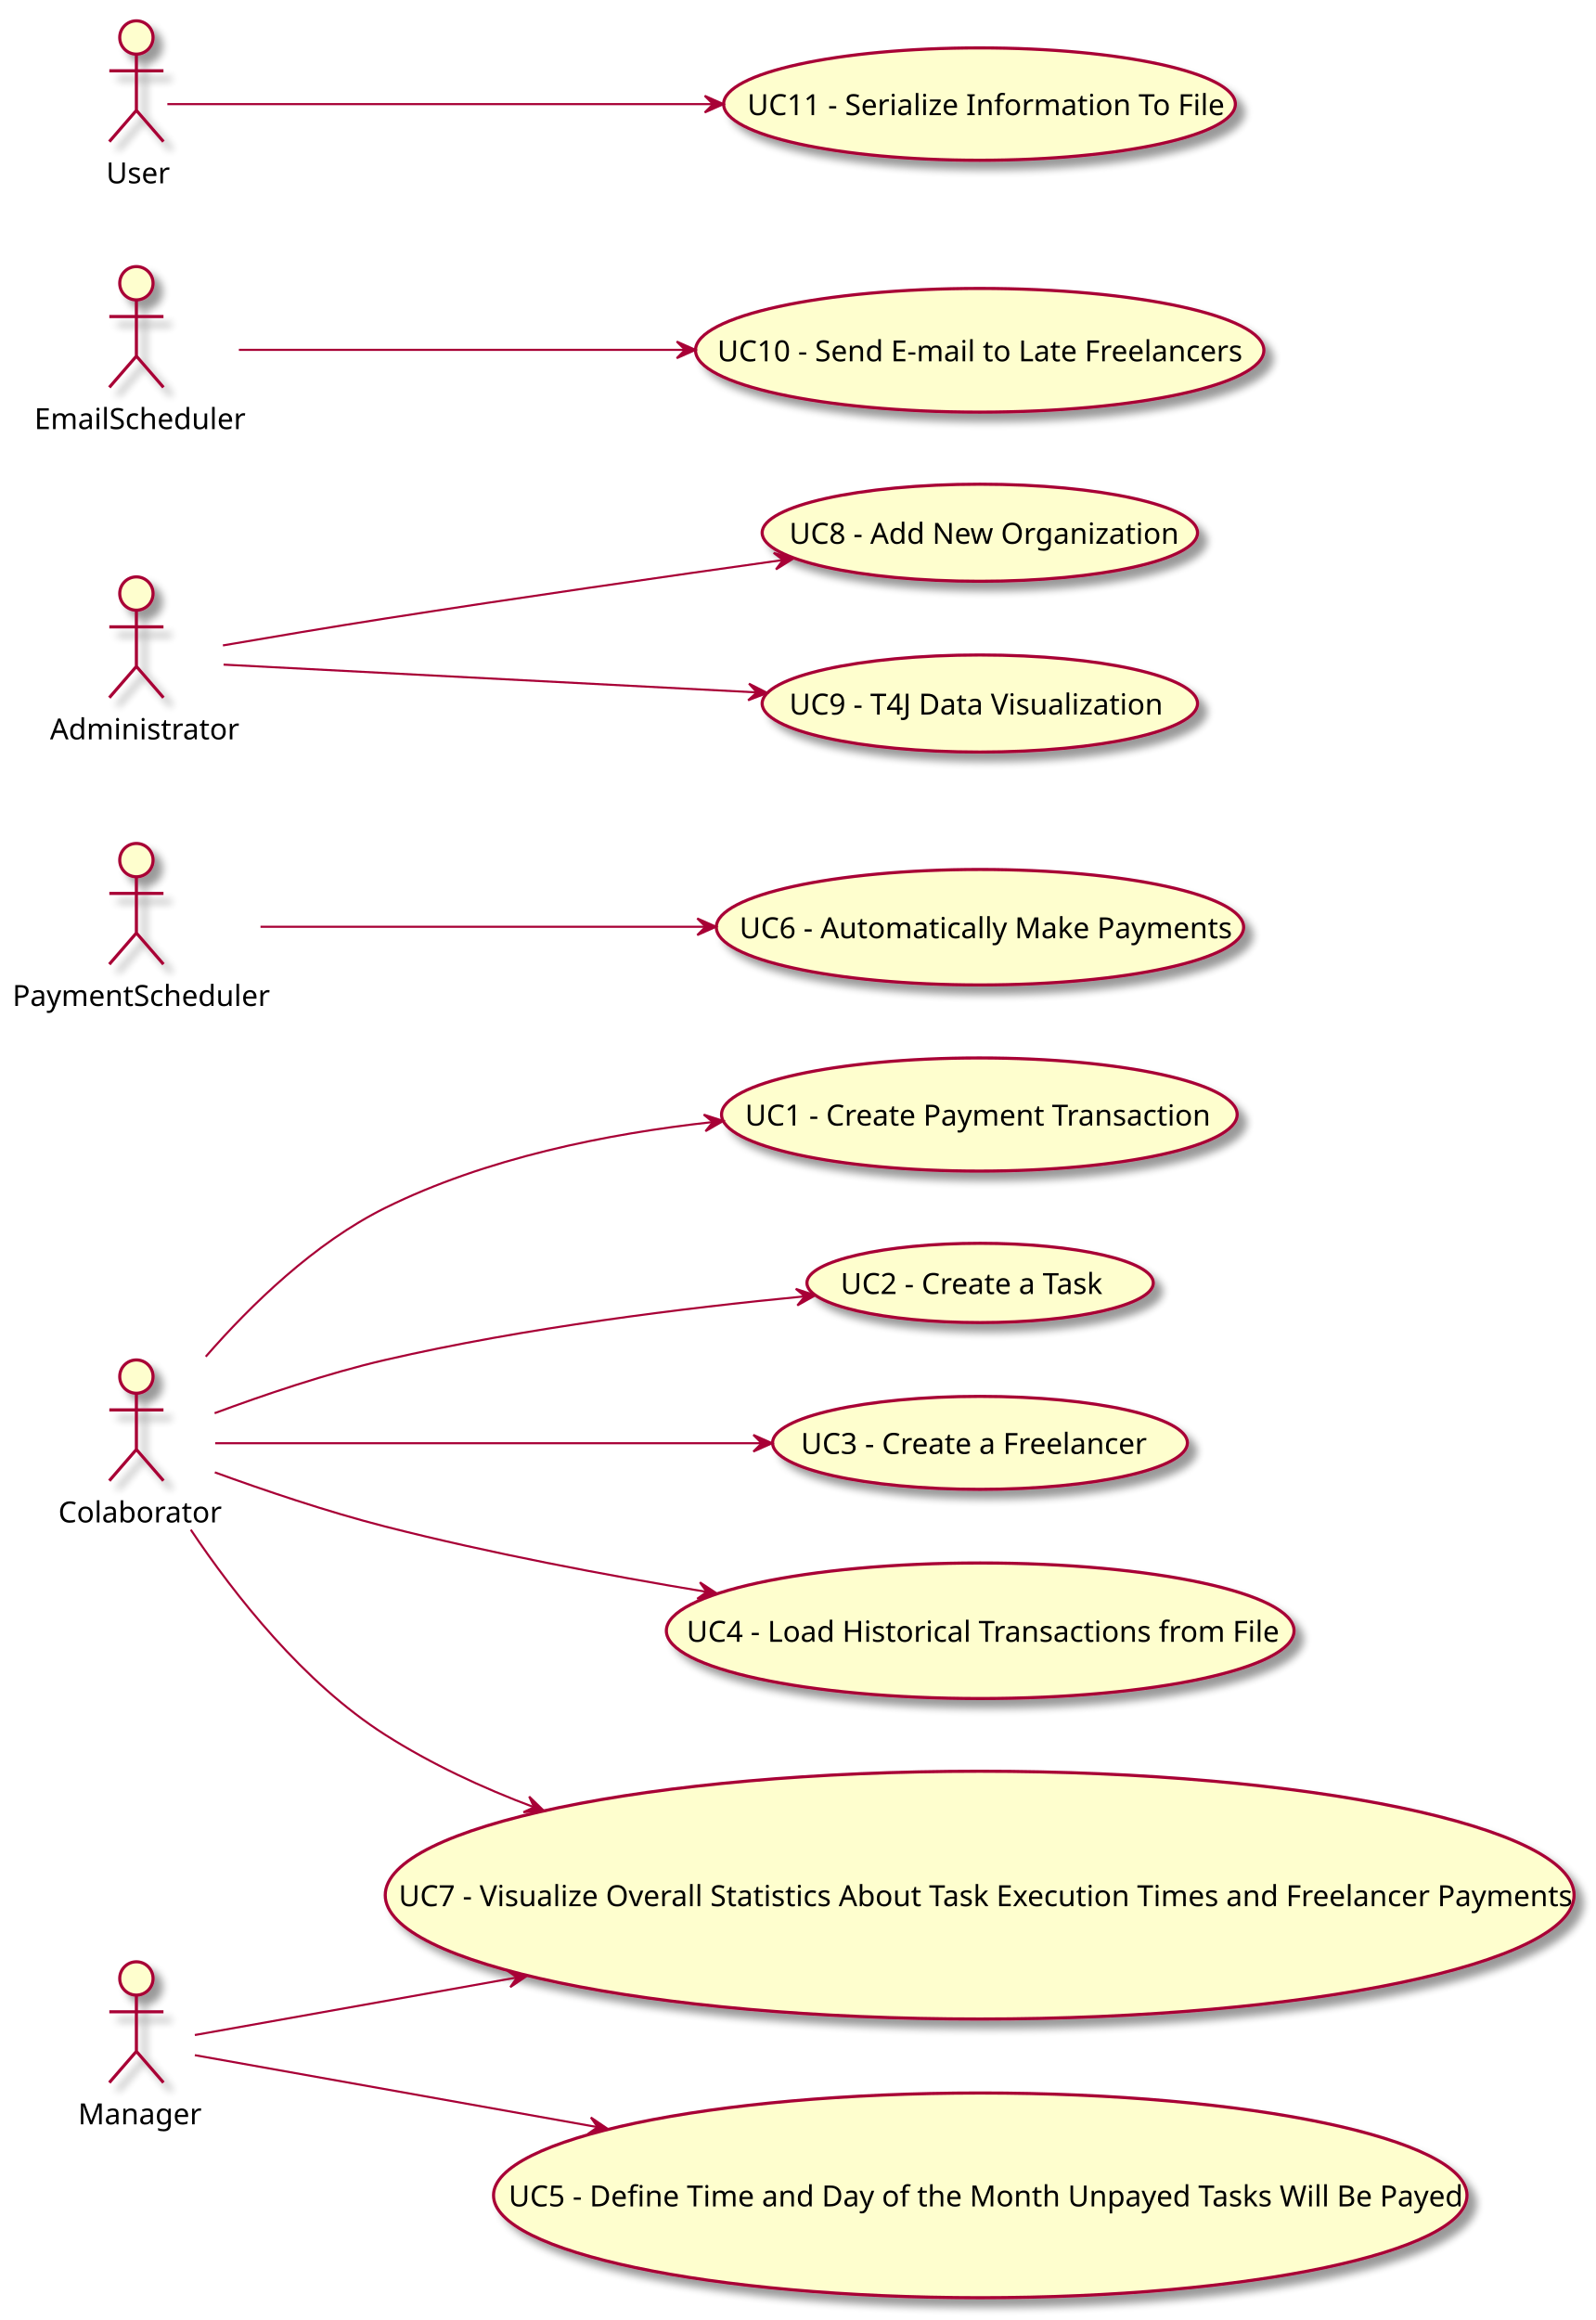
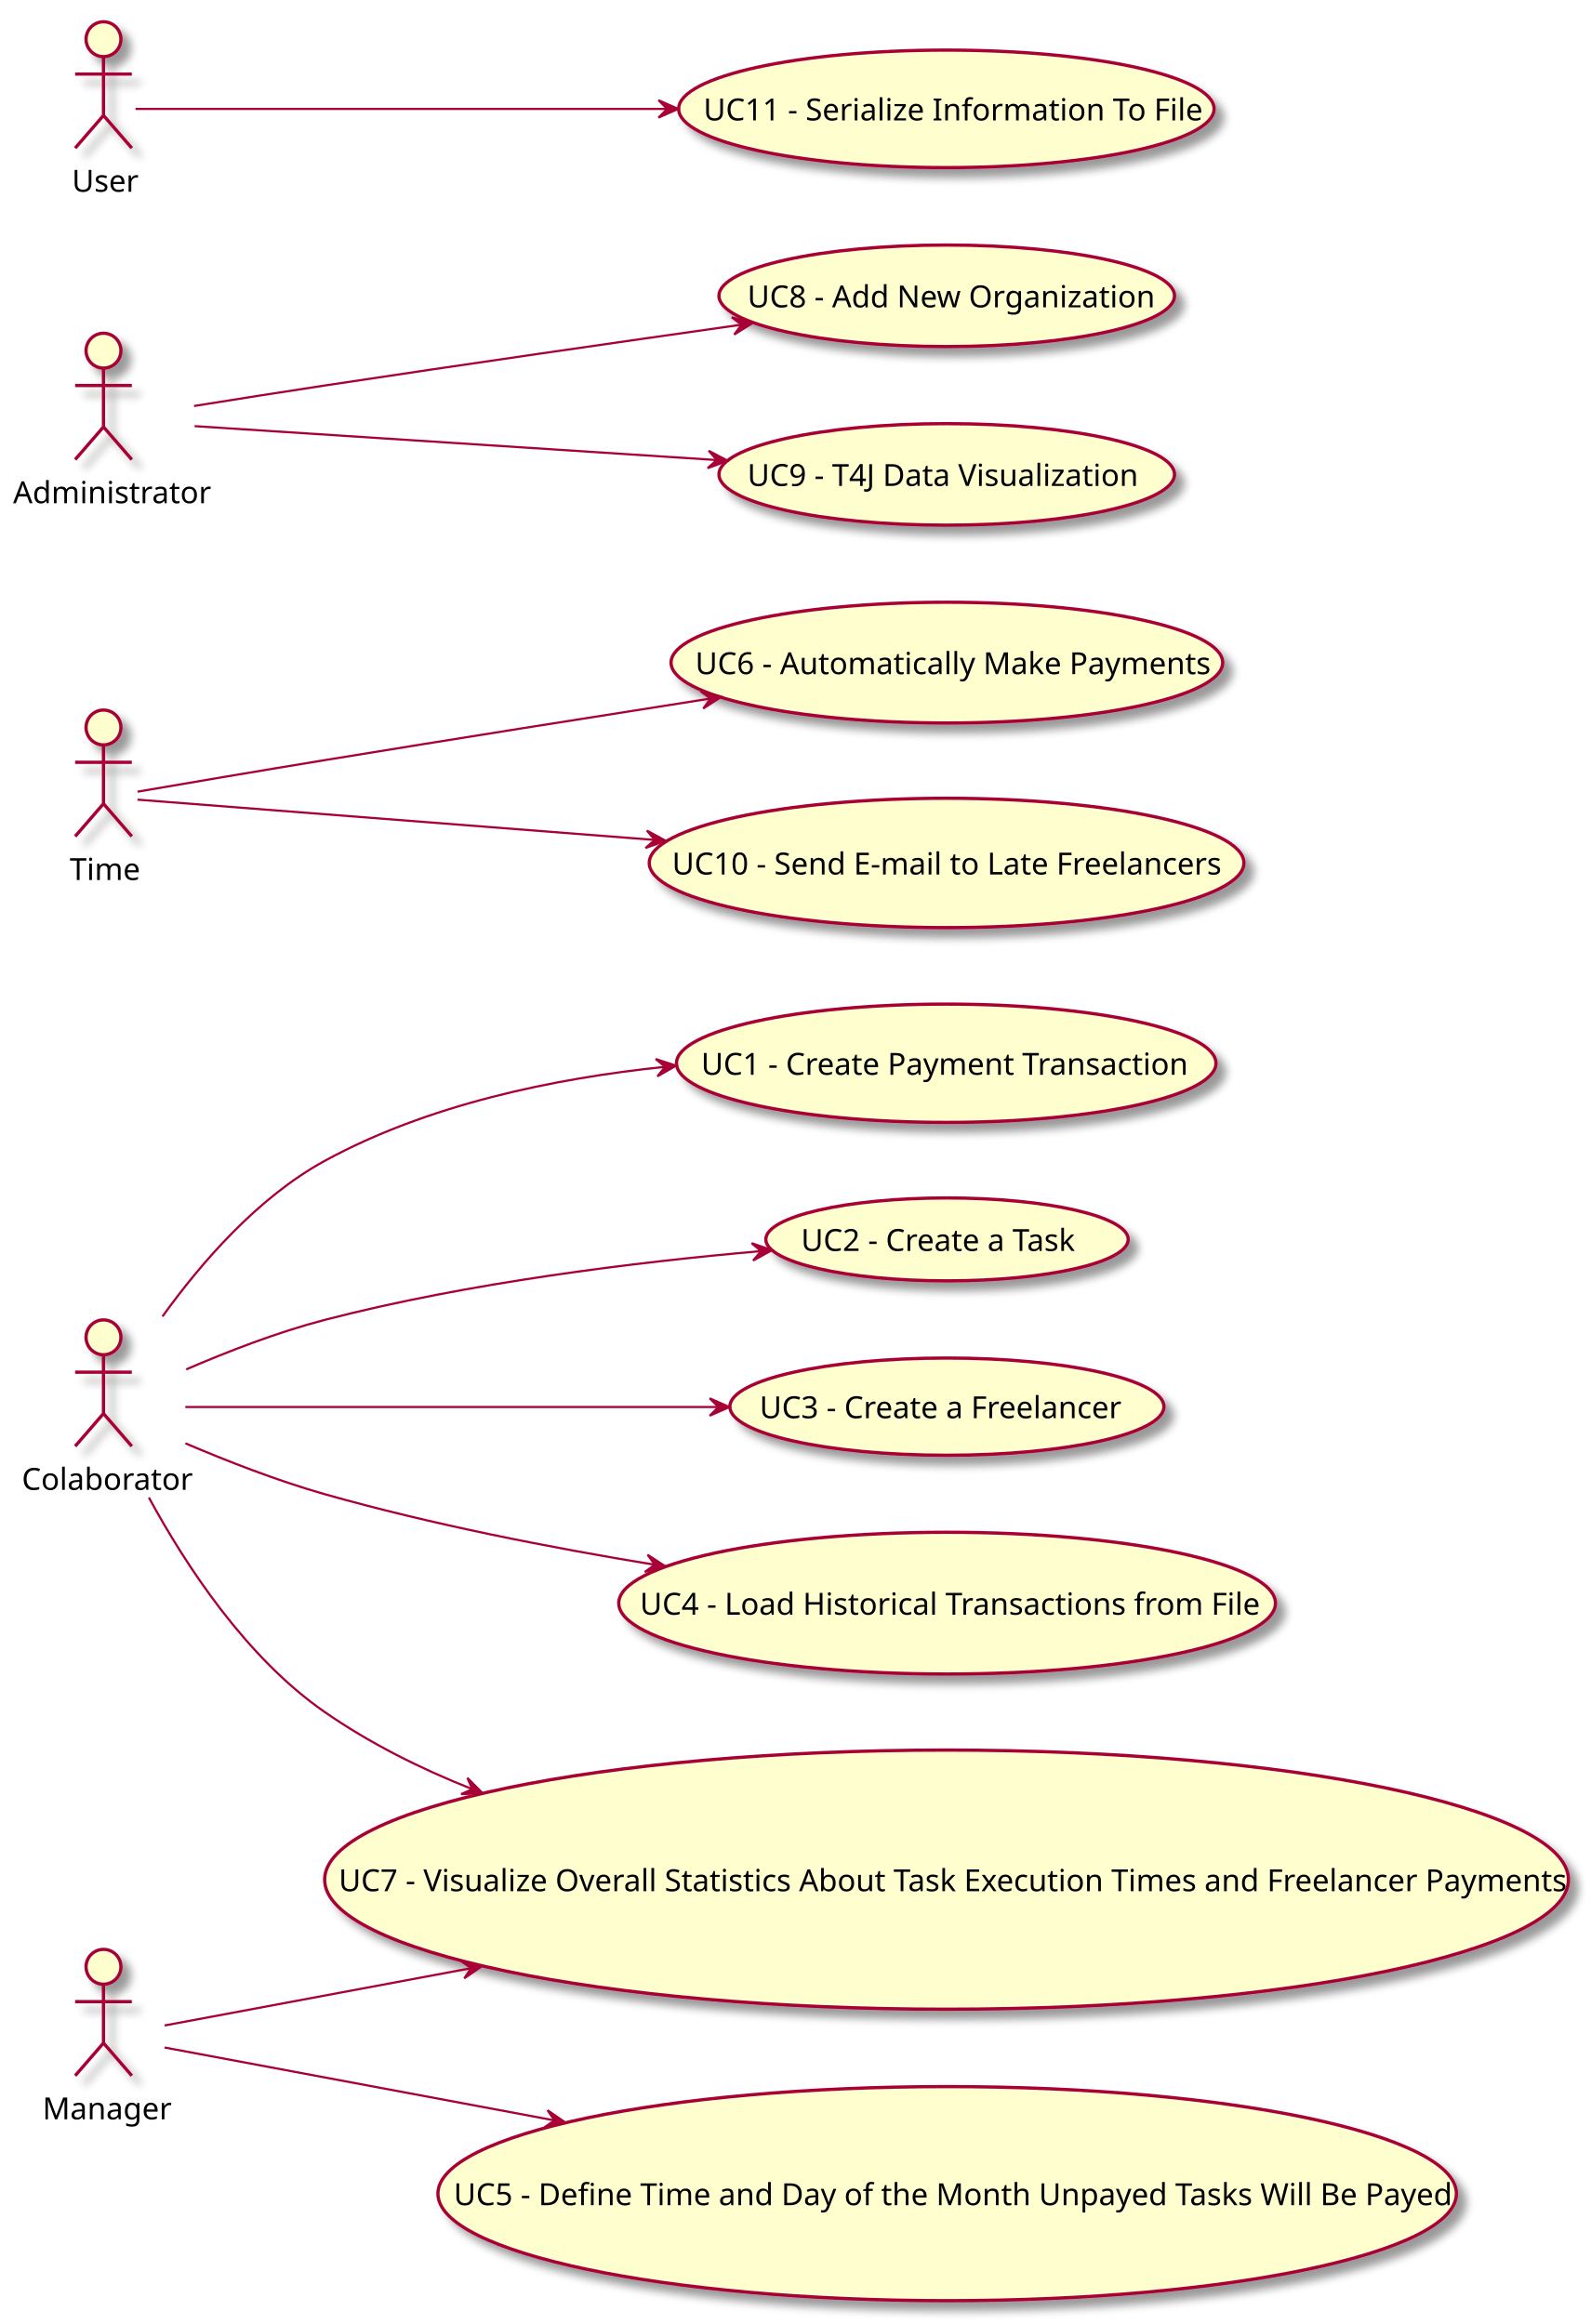
- <svg xmlns="http://www.w3.org/2000/svg" contentScriptType="application/ecmascript" contentStyleType="text/css" height="1114px" preserveAspectRatio="none" style="width:766px;height:1114px;" version="1.1" viewBox="0 0 766 1114" width="766px" zoomAndPan="magnify">
+ <svg xmlns="http://www.w3.org/2000/svg" contentScriptType="application/ecmascript" contentStyleType="text/css" height="1067px" preserveAspectRatio="none" style="width:730px;height:1067px;" version="1.1" viewBox="0 0 730 1067" width="730px" zoomAndPan="magnify">
  <defs>
-     <filter height="300%" id="f9ylejxp4k63i" width="300%" x="-1" y="-1">
+     <filter height="300%" id="fa1ajdvdt976v" width="300%" x="-1" y="-1">
      <feGaussianBlur result="blurOut" stdDeviation="2.0" />
      <feColorMatrix in="blurOut" result="blurOut2" type="matrix" values="0 0 0 0 0 0 0 0 0 0 0 0 0 0 0 0 0 0 .4 0" />
      <feOffset dx="4.0" dy="4.0" in="blurOut2" result="blurOut3" />
      <feBlend in="SourceGraphic" in2="blurOut3" mode="normal" />
    </filter>
  </defs>
  <g>
-     <ellipse cx="470.307" cy="535.161" fill="#FEFECE" filter="url(#f9ylejxp4k63i)" rx="123.807" ry="27.161" style="stroke: #A80036; stroke-width: 1.5;" />
-     <text fill="#000000" font-family="sans-serif" font-size="14" lengthAdjust="spacingAndGlyphs" textLength="225" x="357.807" y="540.466">UC1  - Create Payment Transaction</text>
-     <ellipse cx="470.669" cy="616.034" fill="#FEFECE" filter="url(#f9ylejxp4k63i)" rx="83.169" ry="19.034" style="stroke: #A80036; stroke-width: 1.5;" />
-     <text fill="#000000" font-family="sans-serif" font-size="14" lengthAdjust="spacingAndGlyphs" textLength="134" x="403.669" y="621.338">UC2  - Create a Task</text>
-     <ellipse cx="470.613" cy="692.823" fill="#FEFECE" filter="url(#f9ylejxp4k63i)" rx="99.613" ry="22.323" style="stroke: #A80036; stroke-width: 1.5;" />
-     <text fill="#000000" font-family="sans-serif" font-size="14" lengthAdjust="spacingAndGlyphs" textLength="172" x="384.613" y="698.127">UC3  - Create a Freelancer</text>
-     <ellipse cx="470.713" cy="783.043" fill="#FEFECE" filter="url(#f9ylejxp4k63i)" rx="150.713" ry="32.543" style="stroke: #A80036; stroke-width: 1.5;" />
-     <text fill="#000000" font-family="sans-serif" font-size="14" lengthAdjust="spacingAndGlyphs" textLength="282" x="329.713" y="788.347">UC4  - Load Historical Transactions from File</text>
-     <ellipse cx="470.739" cy="1054.148" fill="#FEFECE" filter="url(#f9ylejxp4k63i)" rx="233.739" ry="49.148" style="stroke: #A80036; stroke-width: 1.5;" />
-     <text fill="#000000" font-family="sans-serif" font-size="14" lengthAdjust="spacingAndGlyphs" textLength="453" x="244.239" y="1059.452">UC5  - Define Time and Day of the Month Unpayed Tasks Will Be Payed</text>
-     <ellipse cx="470.606" cy="445.221" fill="#FEFECE" filter="url(#f9ylejxp4k63i)" rx="126.606" ry="27.721" style="stroke: #A80036; stroke-width: 1.5;" />
-     <text fill="#000000" font-family="sans-serif" font-size="14" lengthAdjust="spacingAndGlyphs" textLength="231" x="355.106" y="450.526">UC6  - Automatically Make Payments</text>
-     <ellipse cx="470.452" cy="909.99" fill="#FEFECE" filter="url(#f9ylejxp4k63i)" rx="285.452" ry="59.49" style="stroke: #A80036; stroke-width: 1.5;" />
-     <text fill="#000000" font-family="sans-serif" font-size="14" lengthAdjust="spacingAndGlyphs" textLength="558" x="191.452" y="915.295">UC7  - Visualize Overall Statistics About Task Execution Times and Freelancer Payments</text>
-     <ellipse cx="470.54" cy="255.808" fill="#FEFECE" filter="url(#f9ylejxp4k63i)" rx="104.54" ry="23.308" style="stroke: #A80036; stroke-width: 1.5;" />
-     <text fill="#000000" font-family="sans-serif" font-size="14" lengthAdjust="spacingAndGlyphs" textLength="183" x="379.04" y="261.113">UC8  - Add New Organization</text>
-     <ellipse cx="470.54" cy="337.808" fill="#FEFECE" filter="url(#f9ylejxp4k63i)" rx="104.54" ry="23.308" style="stroke: #A80036; stroke-width: 1.5;" />
-     <text fill="#000000" font-family="sans-serif" font-size="14" lengthAdjust="spacingAndGlyphs" textLength="183" x="379.04" y="343.113">UC9  - T4J Data Visualization</text>
-     <ellipse cx="470.469" cy="168.194" fill="#FEFECE" filter="url(#f9ylejxp4k63i)" rx="136.469" ry="29.694" style="stroke: #A80036; stroke-width: 1.5;" />
-     <text fill="#000000" font-family="sans-serif" font-size="14" lengthAdjust="spacingAndGlyphs" textLength="252" x="344.469" y="173.499">UC10 - Send E-mail to Late Freelancers</text>
-     <ellipse cx="470.376" cy="49.975" fill="#FEFECE" filter="url(#f9ylejxp4k63i)" rx="122.876" ry="26.975" style="stroke: #A80036; stroke-width: 1.5;" />
-     <text fill="#000000" font-family="sans-serif" font-size="14" lengthAdjust="spacingAndGlyphs" textLength="223" x="358.876" y="55.28">UC11 - Serialize Information To File</text>
-     <ellipse cx="65.5" cy="661" fill="#FEFECE" filter="url(#f9ylejxp4k63i)" rx="8" ry="8" style="stroke: #A80036; stroke-width: 1.5;" />
-     <path d="M65.5,669 L65.5,696 M52.5,677 L78.5,677 M65.5,696 L52.5,711 M65.5,696 L78.5,711 " fill="none" filter="url(#f9ylejxp4k63i)" style="stroke: #A80036; stroke-width: 1.5;" />
-     <text fill="#000000" font-family="sans-serif" font-size="14" lengthAdjust="spacingAndGlyphs" textLength="75" x="28" y="731.033">Colaborator</text>
-     <ellipse cx="65.5" cy="950" fill="#FEFECE" filter="url(#f9ylejxp4k63i)" rx="8" ry="8" style="stroke: #A80036; stroke-width: 1.5;" />
-     <path d="M65.5,958 L65.5,985 M52.5,966 L78.5,966 M65.5,985 L52.5,1000 M65.5,985 L78.5,1000 " fill="none" filter="url(#f9ylejxp4k63i)" style="stroke: #A80036; stroke-width: 1.5;" />
-     <text fill="#000000" font-family="sans-serif" font-size="14" lengthAdjust="spacingAndGlyphs" textLength="56" x="37.5" y="1020.033">Manager</text>
-     <ellipse cx="65.5" cy="285" fill="#FEFECE" filter="url(#f9ylejxp4k63i)" rx="8" ry="8" style="stroke: #A80036; stroke-width: 1.5;" />
-     <path d="M65.5,293 L65.5,320 M52.5,301 L78.5,301 M65.5,320 L52.5,335 M65.5,320 L78.5,335 " fill="none" filter="url(#f9ylejxp4k63i)" style="stroke: #A80036; stroke-width: 1.5;" />
-     <text fill="#000000" font-family="sans-serif" font-size="14" lengthAdjust="spacingAndGlyphs" textLength="83" x="24" y="355.033">Administrator</text>
-     <ellipse cx="65.5" cy="413" fill="#FEFECE" filter="url(#f9ylejxp4k63i)" rx="8" ry="8" style="stroke: #A80036; stroke-width: 1.5;" />
-     <path d="M65.5,421 L65.5,448 M52.5,429 L78.5,429 M65.5,448 L52.5,463 M65.5,448 L78.5,463 " fill="none" filter="url(#f9ylejxp4k63i)" style="stroke: #A80036; stroke-width: 1.5;" />
-     <text fill="#000000" font-family="sans-serif" font-size="14" lengthAdjust="spacingAndGlyphs" textLength="119" x="6" y="483.033">PaymentScheduler</text>
-     <ellipse cx="65.5" cy="136" fill="#FEFECE" filter="url(#f9ylejxp4k63i)" rx="8" ry="8" style="stroke: #A80036; stroke-width: 1.5;" />
-     <path d="M65.5,144 L65.5,171 M52.5,152 L78.5,152 M65.5,171 L52.5,186 M65.5,171 L78.5,186 " fill="none" filter="url(#f9ylejxp4k63i)" style="stroke: #A80036; stroke-width: 1.5;" />
-     <text fill="#000000" font-family="sans-serif" font-size="14" lengthAdjust="spacingAndGlyphs" textLength="98" x="16.5" y="206.033">EmailScheduler</text>
-     <ellipse cx="65.5" cy="18" fill="#FEFECE" filter="url(#f9ylejxp4k63i)" rx="8" ry="8" style="stroke: #A80036; stroke-width: 1.5;" />
-     <path d="M65.5,26 L65.5,53 M52.5,34 L78.5,34 M65.5,53 L52.5,68 M65.5,53 L78.5,68 " fill="none" filter="url(#f9ylejxp4k63i)" style="stroke: #A80036; stroke-width: 1.5;" />
-     <text fill="#000000" font-family="sans-serif" font-size="14" lengthAdjust="spacingAndGlyphs" textLength="29" x="51" y="88.033">User</text>
-     <path d="M98.809,651.416 C120.448,626.605 151.109,596.76 185,580 C233.212,556.158 291.132,544.407 342.092,538.795 " fill="none" id="C-&gt;UC1" style="stroke: #A80036; stroke-width: 1.0;" />
-     <polygon fill="#A80036" points="347.317,538.238,337.945,535.212,342.345,538.767,338.79,543.167,347.317,538.238" style="stroke: #A80036; stroke-width: 1.0;" />
-     <path d="M103.057,678.583 C126.211,669.975 156.971,659.487 185,653 C251.888,637.52 329.226,627.983 386.37,622.477 " fill="none" id="C-&gt;UC2" style="stroke: #A80036; stroke-width: 1.0;" />
-     <polygon fill="#A80036" points="391.488,621.99,382.149,618.862,386.51,622.464,382.908,626.826,391.488,621.99" style="stroke: #A80036; stroke-width: 1.0;" />
-     <path d="M103.332,693 C162.2,693 279.611,693 365.67,693 " fill="none" id="C-&gt;UC3" style="stroke: #A80036; stroke-width: 1.0;" />
-     <polygon fill="#A80036" points="370.775,693,361.775,689,365.775,693,361.775,697,370.775,693" style="stroke: #A80036; stroke-width: 1.0;" />
-     <path d="M103.163,706.981 C126.358,715.423 157.122,725.889 185,733 C234.916,745.733 290.581,756.298 339.343,764.384 " fill="none" id="C-&gt;UC4" style="stroke: #A80036; stroke-width: 1.0;" />
-     <polygon fill="#A80036" points="344.342,765.209,336.113,759.797,339.409,764.395,334.811,767.69,344.342,765.209" style="stroke: #A80036; stroke-width: 1.0;" />
-     <path d="M93.568,986.836 C133.631,993.994 212.074,1008.008 286.985,1021.392 " fill="none" id="M-&gt;UC5" style="stroke: #A80036; stroke-width: 1.0;" />
-     <polygon fill="#A80036" points="291.914,1022.272,283.757,1016.753,286.992,1021.394,282.351,1024.629,291.914,1022.272" style="stroke: #A80036; stroke-width: 1.0;" />
-     <path d="M125.1,445 C180.848,445 266.662,445 338.682,445 " fill="none" id="S-&gt;UC6" style="stroke: #A80036; stroke-width: 1.0;" />
-     <polygon fill="#A80036" points="343.843,445,334.843,441,338.843,445,334.843,449,343.843,445" style="stroke: #A80036; stroke-width: 1.0;" />
-     <path d="M91.604,734.515 C112.742,766.027 145.767,808.055 185,833 C206.951,846.957 231.403,858.407 256.497,867.796 " fill="none" id="C-&gt;UC7" style="stroke: #A80036; stroke-width: 1.0;" />
-     <polygon fill="#A80036" points="261.189,869.525,254.129,862.658,256.498,867.795,251.361,870.164,261.189,869.525" style="stroke: #A80036; stroke-width: 1.0;" />
-     <path d="M93.568,977.164 C126.697,971.245 186.069,960.638 247.987,949.576 " fill="none" id="M-&gt;UC7" style="stroke: #A80036; stroke-width: 1.0;" />
-     <polygon fill="#A80036" points="253.214,948.642,243.651,946.288,248.292,949.522,245.058,954.163,253.214,948.642" style="stroke: #A80036; stroke-width: 1.0;" />
-     <path d="M107.046,309.909 C129.915,305.971 159.027,301.063 185,297 C248.652,287.043 320.46,276.702 376.009,268.896 " fill="none" id="A-&gt;UC8" style="stroke: #A80036; stroke-width: 1.0;" />
-     <polygon fill="#A80036" points="380.993,268.196,371.525,265.485,376.041,268.89,372.636,273.407,380.993,268.196" style="stroke: #A80036; stroke-width: 1.0;" />
-     <path d="M107.36,319.129 C166.846,322.229 279.338,328.091 363.23,332.462 " fill="none" id="A-&gt;UC9" style="stroke: #A80036; stroke-width: 1.0;" />
-     <polygon fill="#A80036" points="368.461,332.735,359.681,328.272,363.468,332.475,359.265,336.262,368.461,332.735" style="stroke: #A80036; stroke-width: 1.0;" />
-     <path d="M114.711,168 C167.35,168 254.097,168 328.637,168 " fill="none" id="E-&gt;UC10" style="stroke: #A80036; stroke-width: 1.0;" />
-     <polygon fill="#A80036" points="333.982,168,324.982,164,328.982,168,324.982,172,333.982,168" style="stroke: #A80036; stroke-width: 1.0;" />
-     <path d="M80.372,50 C121.368,50 245.164,50 342.237,50 " fill="none" id="U-&gt;UC11" style="stroke: #A80036; stroke-width: 1.0;" />
-     <polygon fill="#A80036" points="347.421,50,338.421,46,342.421,50,338.421,54,347.421,50" style="stroke: #A80036; stroke-width: 1.0;" />
+     <ellipse cx="434.307" cy="488.161" fill="#FEFECE" filter="url(#fa1ajdvdt976v)" rx="123.807" ry="27.161" style="stroke: #A80036; stroke-width: 1.5;" />
+     <text fill="#000000" font-family="sans-serif" font-size="14" lengthAdjust="spacingAndGlyphs" textLength="225" x="321.807" y="493.466">UC1  - Create Payment Transaction</text>
+     <ellipse cx="434.669" cy="569.034" fill="#FEFECE" filter="url(#fa1ajdvdt976v)" rx="83.169" ry="19.034" style="stroke: #A80036; stroke-width: 1.5;" />
+     <text fill="#000000" font-family="sans-serif" font-size="14" lengthAdjust="spacingAndGlyphs" textLength="134" x="367.669" y="574.338">UC2  - Create a Task</text>
+     <ellipse cx="434.613" cy="645.823" fill="#FEFECE" filter="url(#fa1ajdvdt976v)" rx="99.613" ry="22.323" style="stroke: #A80036; stroke-width: 1.5;" />
+     <text fill="#000000" font-family="sans-serif" font-size="14" lengthAdjust="spacingAndGlyphs" textLength="172" x="348.613" y="651.127">UC3  - Create a Freelancer</text>
+     <ellipse cx="434.713" cy="736.043" fill="#FEFECE" filter="url(#fa1ajdvdt976v)" rx="150.713" ry="32.543" style="stroke: #A80036; stroke-width: 1.5;" />
+     <text fill="#000000" font-family="sans-serif" font-size="14" lengthAdjust="spacingAndGlyphs" textLength="282" x="293.713" y="741.347">UC4  - Load Historical Transactions from File</text>
+     <ellipse cx="434.739" cy="1007.148" fill="#FEFECE" filter="url(#fa1ajdvdt976v)" rx="233.739" ry="49.148" style="stroke: #A80036; stroke-width: 1.5;" />
+     <text fill="#000000" font-family="sans-serif" font-size="14" lengthAdjust="spacingAndGlyphs" textLength="453" x="208.239" y="1012.452">UC5  - Define Time and Day of the Month Unpayed Tasks Will Be Payed</text>
+     <ellipse cx="434.606" cy="304.221" fill="#FEFECE" filter="url(#fa1ajdvdt976v)" rx="126.606" ry="27.721" style="stroke: #A80036; stroke-width: 1.5;" />
+     <text fill="#000000" font-family="sans-serif" font-size="14" lengthAdjust="spacingAndGlyphs" textLength="231" x="319.106" y="309.526">UC6  - Automatically Make Payments</text>
+     <ellipse cx="434.452" cy="862.99" fill="#FEFECE" filter="url(#fa1ajdvdt976v)" rx="285.452" ry="59.49" style="stroke: #A80036; stroke-width: 1.5;" />
+     <text fill="#000000" font-family="sans-serif" font-size="14" lengthAdjust="spacingAndGlyphs" textLength="558" x="155.452" y="868.295">UC7  - Visualize Overall Statistics About Task Execution Times and Freelancer Payments</text>
+     <ellipse cx="434.54" cy="135.808" fill="#FEFECE" filter="url(#fa1ajdvdt976v)" rx="104.54" ry="23.308" style="stroke: #A80036; stroke-width: 1.5;" />
+     <text fill="#000000" font-family="sans-serif" font-size="14" lengthAdjust="spacingAndGlyphs" textLength="183" x="343.04" y="141.113">UC8  - Add New Organization</text>
+     <ellipse cx="434.54" cy="217.808" fill="#FEFECE" filter="url(#fa1ajdvdt976v)" rx="104.54" ry="23.308" style="stroke: #A80036; stroke-width: 1.5;" />
+     <text fill="#000000" font-family="sans-serif" font-size="14" lengthAdjust="spacingAndGlyphs" textLength="183" x="343.04" y="223.113">UC9  - T4J Data Visualization</text>
+     <ellipse cx="434.469" cy="396.194" fill="#FEFECE" filter="url(#fa1ajdvdt976v)" rx="136.469" ry="29.694" style="stroke: #A80036; stroke-width: 1.5;" />
+     <text fill="#000000" font-family="sans-serif" font-size="14" lengthAdjust="spacingAndGlyphs" textLength="252" x="308.469" y="401.499">UC10 - Send E-mail to Late Freelancers</text>
+     <ellipse cx="434.376" cy="49.975" fill="#FEFECE" filter="url(#fa1ajdvdt976v)" rx="122.876" ry="26.975" style="stroke: #A80036; stroke-width: 1.5;" />
+     <text fill="#000000" font-family="sans-serif" font-size="14" lengthAdjust="spacingAndGlyphs" textLength="223" x="322.876" y="55.28">UC11 - Serialize Information To File</text>
+     <ellipse cx="47.5" cy="614" fill="#FEFECE" filter="url(#fa1ajdvdt976v)" rx="8" ry="8" style="stroke: #A80036; stroke-width: 1.5;" />
+     <path d="M47.5,622 L47.5,649 M34.5,630 L60.5,630 M47.5,649 L34.5,664 M47.5,649 L60.5,664 " fill="none" filter="url(#fa1ajdvdt976v)" style="stroke: #A80036; stroke-width: 1.5;" />
+     <text fill="#000000" font-family="sans-serif" font-size="14" lengthAdjust="spacingAndGlyphs" textLength="75" x="10" y="684.033">Colaborator</text>
+     <ellipse cx="47.5" cy="903" fill="#FEFECE" filter="url(#fa1ajdvdt976v)" rx="8" ry="8" style="stroke: #A80036; stroke-width: 1.5;" />
+     <path d="M47.5,911 L47.5,938 M34.5,919 L60.5,919 M47.5,938 L34.5,953 M47.5,938 L60.5,953 " fill="none" filter="url(#fa1ajdvdt976v)" style="stroke: #A80036; stroke-width: 1.5;" />
+     <text fill="#000000" font-family="sans-serif" font-size="14" lengthAdjust="spacingAndGlyphs" textLength="56" x="19.5" y="973.033">Manager</text>
+     <ellipse cx="47.5" cy="161" fill="#FEFECE" filter="url(#fa1ajdvdt976v)" rx="8" ry="8" style="stroke: #A80036; stroke-width: 1.5;" />
+     <path d="M47.5,169 L47.5,196 M34.5,177 L60.5,177 M47.5,196 L34.5,211 M47.5,196 L60.5,211 " fill="none" filter="url(#fa1ajdvdt976v)" style="stroke: #A80036; stroke-width: 1.5;" />
+     <text fill="#000000" font-family="sans-serif" font-size="14" lengthAdjust="spacingAndGlyphs" textLength="83" x="6" y="231.033">Administrator</text>
+     <ellipse cx="47.5" cy="334" fill="#FEFECE" filter="url(#fa1ajdvdt976v)" rx="8" ry="8" style="stroke: #A80036; stroke-width: 1.5;" />
+     <path d="M47.5,342 L47.5,369 M34.5,350 L60.5,350 M47.5,369 L34.5,384 M47.5,369 L60.5,384 " fill="none" filter="url(#fa1ajdvdt976v)" style="stroke: #A80036; stroke-width: 1.5;" />
+     <text fill="#000000" font-family="sans-serif" font-size="14" lengthAdjust="spacingAndGlyphs" textLength="31" x="32" y="404.033">Time</text>
+     <ellipse cx="47.5" cy="18" fill="#FEFECE" filter="url(#fa1ajdvdt976v)" rx="8" ry="8" style="stroke: #A80036; stroke-width: 1.5;" />
+     <path d="M47.5,26 L47.5,53 M34.5,34 L60.5,34 M47.5,53 L34.5,68 M47.5,53 L60.5,68 " fill="none" filter="url(#fa1ajdvdt976v)" style="stroke: #A80036; stroke-width: 1.5;" />
+     <text fill="#000000" font-family="sans-serif" font-size="14" lengthAdjust="spacingAndGlyphs" textLength="29" x="33" y="88.033">User</text>
+     <path d="M74.589,604.411 C92.433,579.598 118.362,549.752 149,533 C196.191,507.196 253.948,495.132 305.062,489.816 " fill="none" id="C-&gt;UC1" style="stroke: #A80036; stroke-width: 1.0;" />
+     <polygon fill="#A80036" points="310.304,489.292,300.951,486.207,305.329,489.789,301.746,494.167,310.304,489.292" style="stroke: #A80036; stroke-width: 1.0;" />
+     <path d="M85.457,628.72 C104.133,620.655 127.37,611.617 149,606 C215.101,588.836 292.007,579.444 349.182,574.422 " fill="none" id="C-&gt;UC2" style="stroke: #A80036; stroke-width: 1.0;" />
+     <polygon fill="#A80036" points="354.304,573.979,344.992,570.77,349.323,574.41,345.683,578.741,354.304,573.979" style="stroke: #A80036; stroke-width: 1.0;" />
+     <path d="M85.067,646 C140.626,646 248.402,646 329.449,646 " fill="none" id="C-&gt;UC3" style="stroke: #A80036; stroke-width: 1.0;" />
+     <polygon fill="#A80036" points="334.748,646,325.748,642,329.748,646,325.748,650,334.748,646" style="stroke: #A80036; stroke-width: 1.0;" />
+     <path d="M85.099,662.666 C103.883,670.677 127.32,679.851 149,686 C197.743,699.825 252.324,710.526 300.543,718.415 " fill="none" id="C-&gt;UC4" style="stroke: #A80036; stroke-width: 1.0;" />
+     <polygon fill="#A80036" points="305.488,719.217,297.245,713.826,300.553,718.416,295.963,721.723,305.488,719.217" style="stroke: #A80036; stroke-width: 1.0;" />
+     <path d="M75.573,940.063 C113.348,947.127 185.064,960.539 254.441,973.514 " fill="none" id="M-&gt;UC5" style="stroke: #A80036; stroke-width: 1.0;" />
+     <polygon fill="#A80036" points="259.431,974.447,251.319,968.861,254.516,973.528,249.849,976.725,259.431,974.447" style="stroke: #A80036; stroke-width: 1.0;" />
+     <path d="M63.138,363.473 C82.697,360.109 118.439,354.002 149,349 C207.445,339.435 272.702,329.089 325.96,320.732 " fill="none" id="T-&gt;UC6" style="stroke: #A80036; stroke-width: 1.0;" />
+     <polygon fill="#A80036" points="331.075,319.93,321.564,317.372,326.135,320.704,322.803,325.276,331.075,319.93" style="stroke: #A80036; stroke-width: 1.0;" />
+     <path d="M68.337,687.545 C85.462,719.074 113.102,761.11 149,786 C169.598,800.282 192.73,811.917 216.672,821.396 " fill="none" id="C-&gt;UC7" style="stroke: #A80036; stroke-width: 1.0;" />
+     <polygon fill="#A80036" points="221.47,823.264,214.533,816.273,216.81,821.451,211.632,823.729,221.47,823.264" style="stroke: #A80036; stroke-width: 1.0;" />
+     <path d="M75.573,929.937 C106.393,924.173 159.805,914.185 216.107,903.655 " fill="none" id="M-&gt;UC7" style="stroke: #A80036; stroke-width: 1.0;" />
+     <polygon fill="#A80036" points="221.212,902.701,211.63,900.425,216.297,903.621,213.102,908.289,221.212,902.701" style="stroke: #A80036; stroke-width: 1.0;" />
+     <path d="M89.066,186.402 C107.367,183.462 129.261,179.993 149,177 C212.817,167.322 284.775,156.957 340.356,149.07 " fill="none" id="A-&gt;UC8" style="stroke: #A80036; stroke-width: 1.0;" />
+     <polygon fill="#A80036" points="345.343,148.363,335.87,145.668,340.393,149.066,336.995,153.588,345.343,148.363" style="stroke: #A80036; stroke-width: 1.0;" />
+     <path d="M89.337,195.652 C145.863,199.322 249.903,206.078 328.848,211.204 " fill="none" id="A-&gt;UC9" style="stroke: #A80036; stroke-width: 1.0;" />
+     <polygon fill="#A80036" points="334.011,211.54,325.289,206.965,329.022,211.216,324.771,214.948,334.011,211.54" style="stroke: #A80036; stroke-width: 1.0;" />
+     <path d="M63.122,367.139 C101.946,370.165 210.785,378.646 300.501,385.636 " fill="none" id="T-&gt;UC10" style="stroke: #A80036; stroke-width: 1.0;" />
+     <polygon fill="#A80036" points="305.568,386.031,296.906,381.344,300.583,385.642,296.284,389.319,305.568,386.031" style="stroke: #A80036; stroke-width: 1.0;" />
+     <path d="M62.202,50 C100.985,50 214.635,50 306.08,50 " fill="none" id="U-&gt;UC11" style="stroke: #A80036; stroke-width: 1.0;" />
+     <polygon fill="#A80036" points="311.241,50,302.241,46,306.241,50,302.241,54,311.241,50" style="stroke: #A80036; stroke-width: 1.0;" />
  </g>
</svg>
